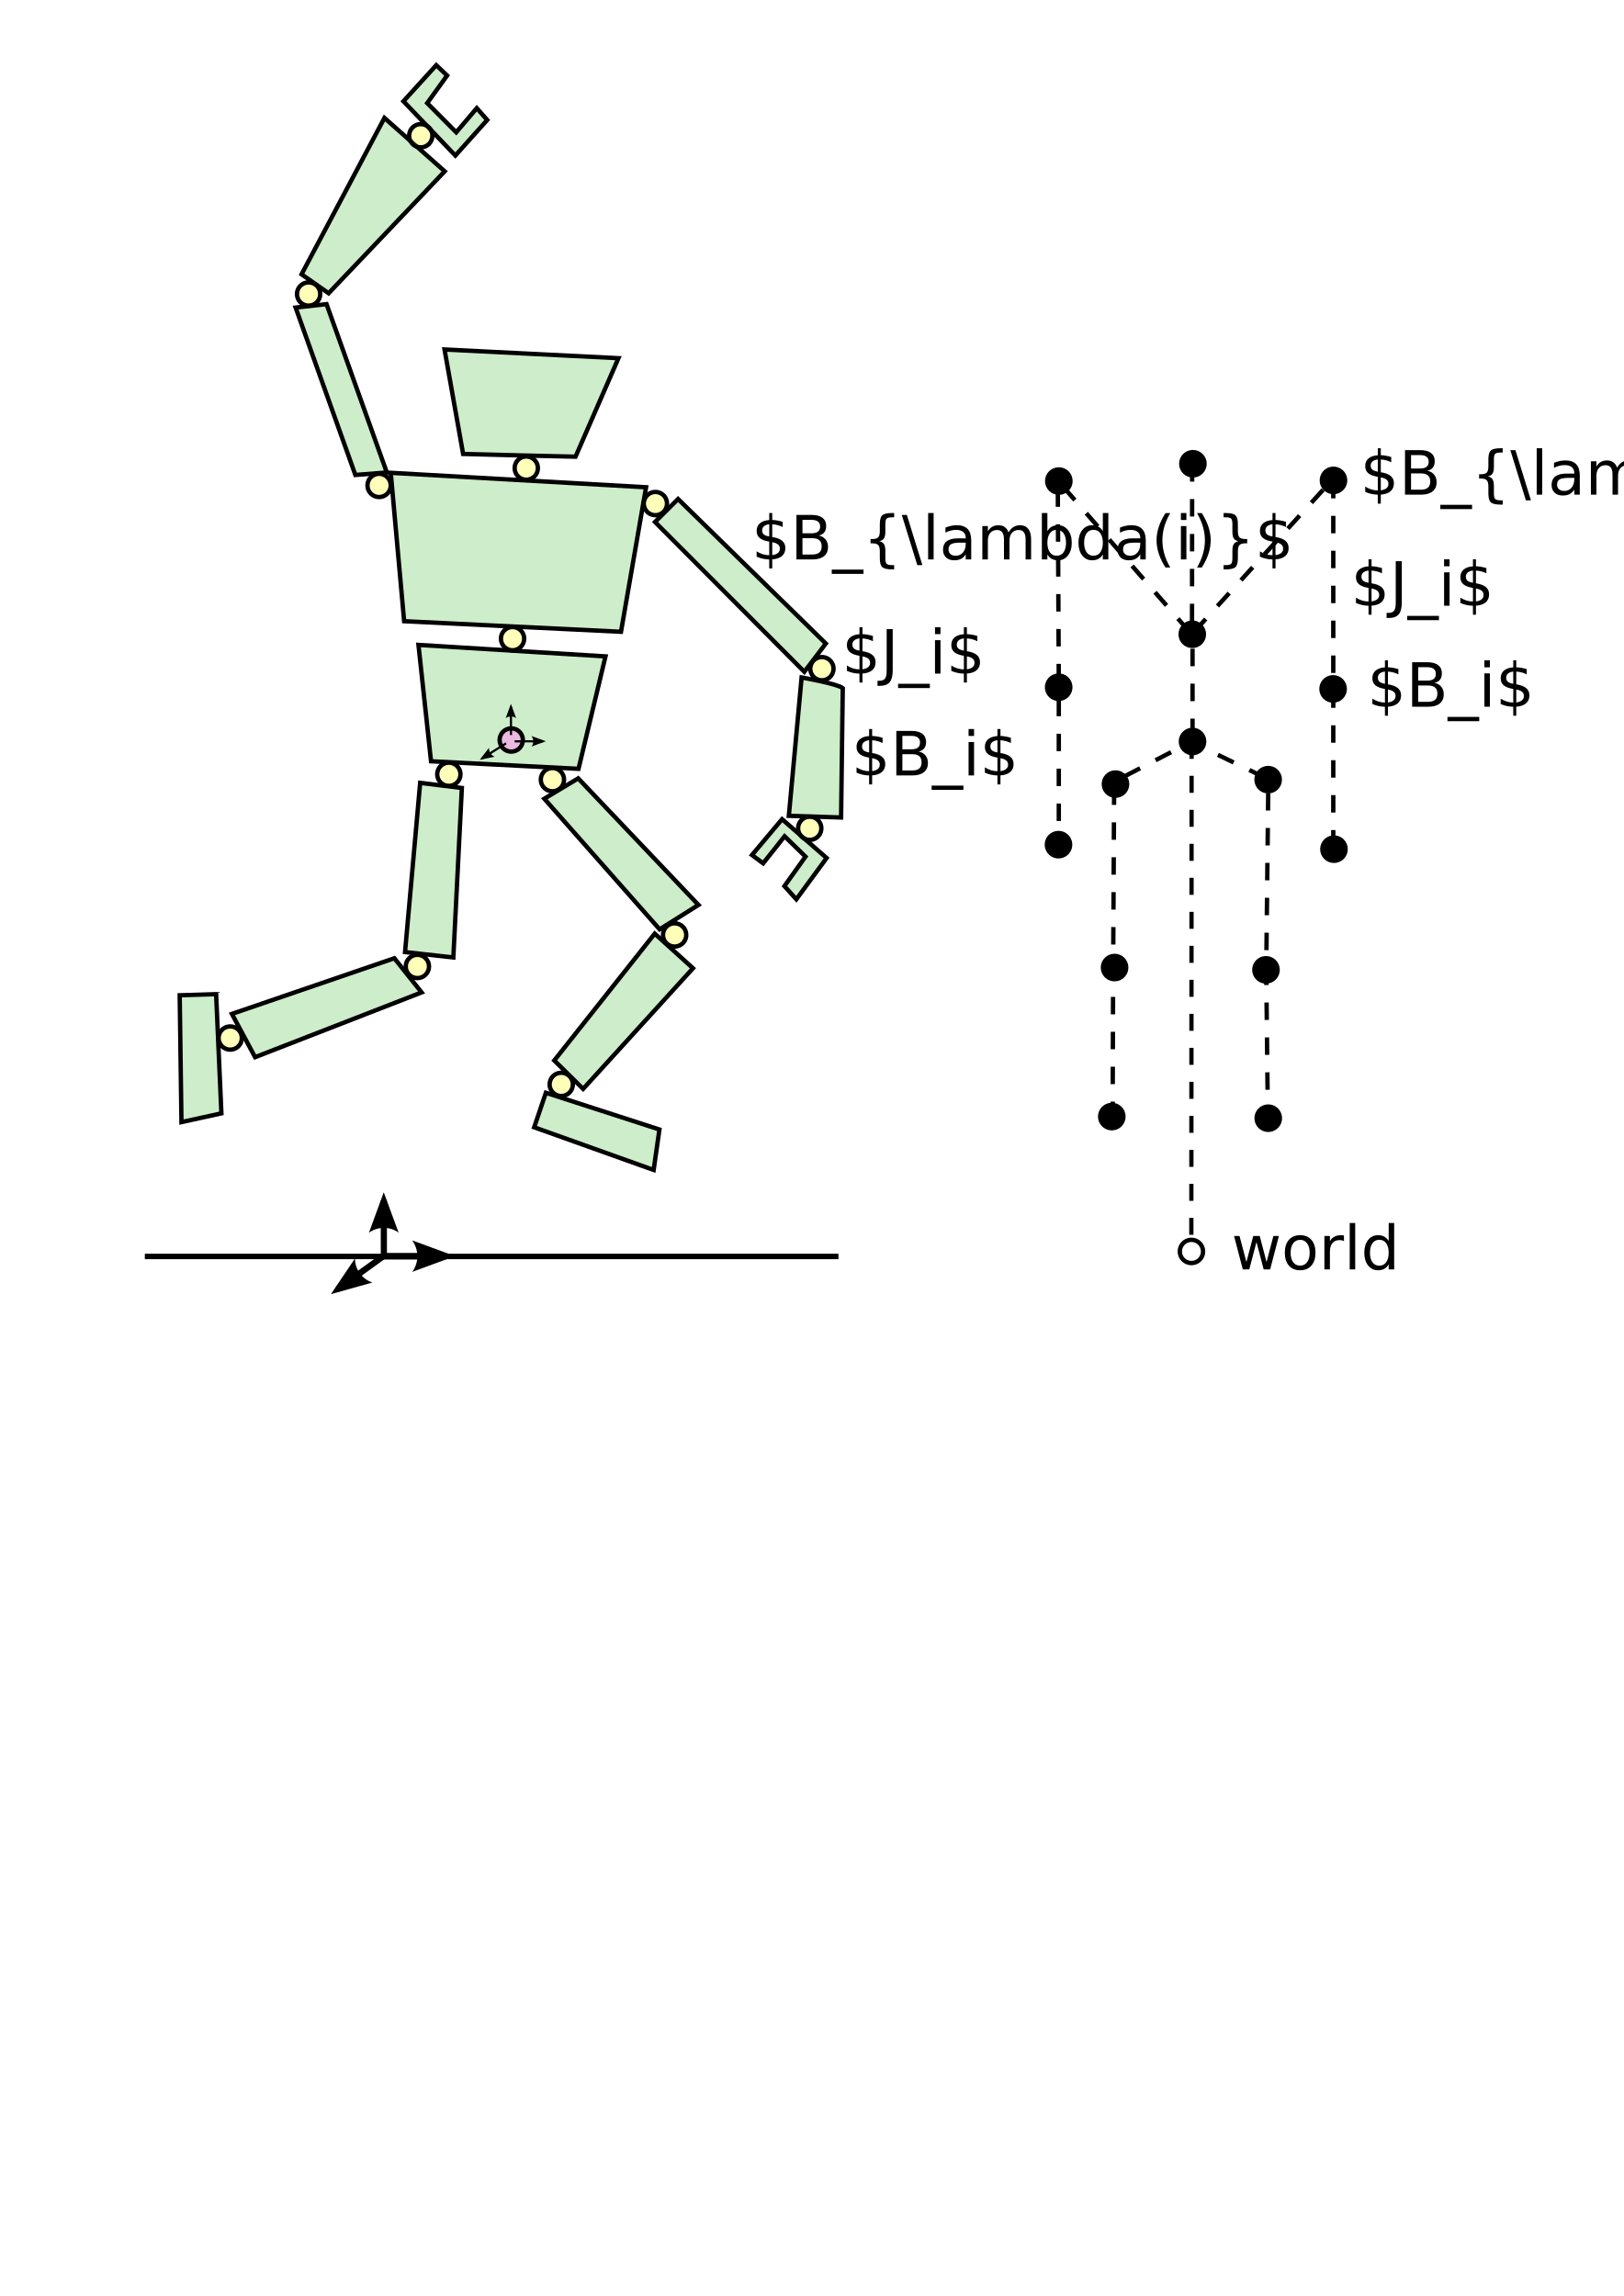
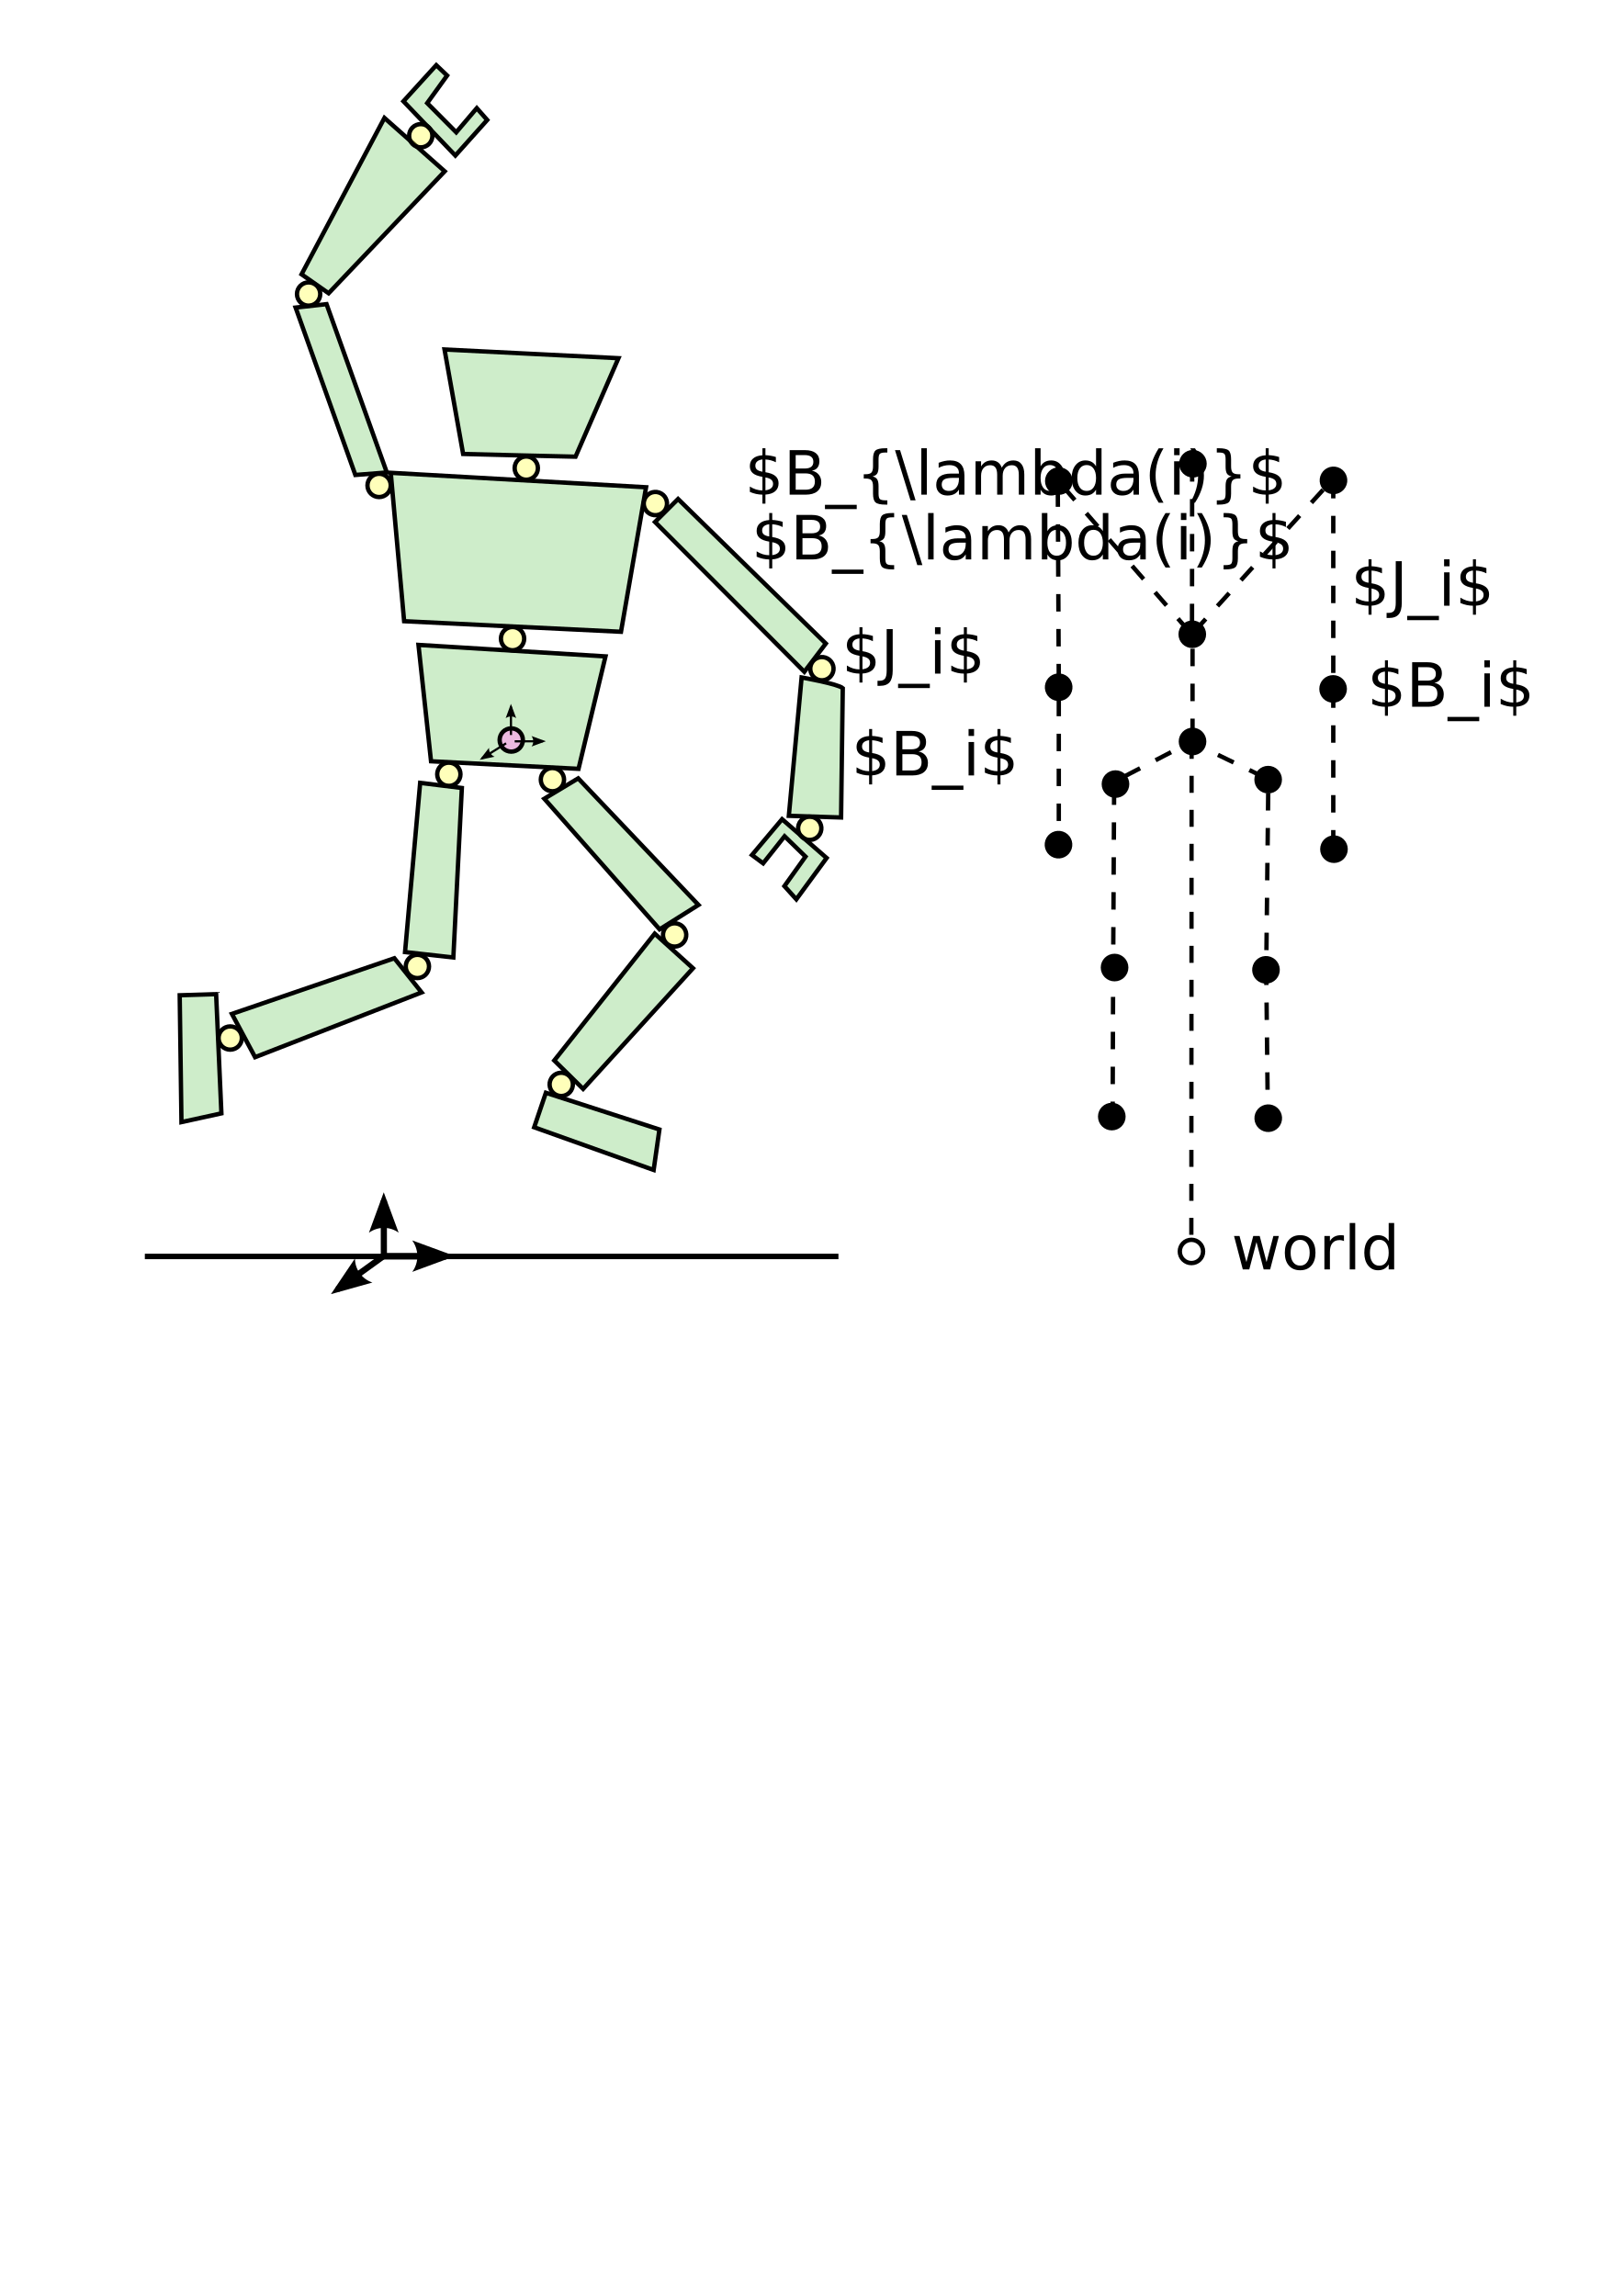
<svg xmlns="http://www.w3.org/2000/svg" xmlns:ns1="http://www.openswatchbook.org/uri/2009/osb" width="744.094" height="1052.362" id="svg2" version="1.1">
  <defs id="defs4">
    <linearGradient id="linearGradient5388" ns1:paint="solid">
      <stop style="stop-color:#000000;stop-opacity:1;" offset="0" id="stop5390" />
    </linearGradient>
    <marker style="overflow:visible;" id="Arrow2Mend" refX="0.0" refY="0.0" orient="auto">
      <path transform="scale(0.6) rotate(180) translate(0,0)" d="M 8.719,4.034 L -2.207,0.016 L 8.719,-4.002 C 6.973,-1.63 6.983,1.616 8.719,4.034 z " style="font-size:12.0;fill-rule:evenodd;stroke-width:0.625;stroke-linejoin:round;" id="path4488" />
    </marker>
    <marker style="overflow:visible;" id="Arrow1Lend" refX="0.0" refY="0.0" orient="auto">
      <path transform="scale(0.8) rotate(180) translate(12.5,0)" style="fill-rule:evenodd;stroke:#000000;stroke-width:1.0pt;marker-start:none;" d="M 0.0,0.0 L 5.0,-5.0 L -12.5,0.0 L 5.0,5.0 L 0.0,0.0 z " id="path4464" />
    </marker>
    <marker style="overflow:visible" id="Arrow2Mend-1" refX="0" refY="0" orient="auto">
      <path transform="scale(-0.6,-0.6)" d="M 8.719,4.034 -2.207,0.016 8.719,-4.002 c -1.745,2.372 -1.735,5.617 -6e-7,8.035 z" style="font-size:12px;fill-rule:evenodd;stroke-width:0.625;stroke-linejoin:round" id="path4488-5" />
    </marker>
    <marker style="overflow:visible" id="Arrow2Mend-6" refX="0" refY="0" orient="auto">
      <path transform="scale(-0.6,-0.6)" d="M 8.719,4.034 -2.207,0.016 8.719,-4.002 c -1.745,2.372 -1.735,5.617 -6e-7,8.035 z" style="font-size:12px;fill-rule:evenodd;stroke-width:0.625;stroke-linejoin:round" id="path4488-7" />
    </marker>
    <marker style="overflow:visible" id="Arrow2Mend-0" refX="0" refY="0" orient="auto">
      <path transform="scale(-0.6,-0.6)" d="M 8.719,4.034 -2.207,0.016 8.719,-4.002 c -1.745,2.372 -1.735,5.617 -6e-7,8.035 z" style="font-size:12px;fill-rule:evenodd;stroke-width:0.625;stroke-linejoin:round" id="path4488-6" />
    </marker>
    <marker style="overflow:visible" id="marker5746" refX="0" refY="0" orient="auto">
      <path transform="scale(-0.6,-0.6)" d="M 8.719,4.034 -2.207,0.016 8.719,-4.002 c -1.745,2.372 -1.735,5.617 -6e-7,8.035 z" style="font-size:12px;fill-rule:evenodd;stroke-width:0.625;stroke-linejoin:round" id="path5748" />
    </marker>
    <marker style="overflow:visible" id="marker5750" refX="0" refY="0" orient="auto">
      <path transform="scale(-0.6,-0.6)" d="M 8.719,4.034 -2.207,0.016 8.719,-4.002 c -1.745,2.372 -1.735,5.617 -6e-7,8.035 z" style="font-size:12px;fill-rule:evenodd;stroke-width:0.625;stroke-linejoin:round" id="path5752" />
    </marker>
    <marker style="overflow:visible" id="Arrow2Mend-9" refX="0" refY="0" orient="auto">
      <path transform="scale(-0.6,-0.6)" d="M 8.719,4.034 -2.207,0.016 8.719,-4.002 c -1.745,2.372 -1.735,5.617 -6e-7,8.035 z" style="font-size:12px;fill-rule:evenodd;stroke-width:0.625;stroke-linejoin:round" id="path4488-56" />
    </marker>
  </defs>
  <g style="display:inline" id="layer1">
    <path id="path3143" d="m 191.77,295.592 5.758,53.335 67.594,3.46 12.363,-51.532 z" style="fill:#ceedca;fill-opacity:1;stroke:#000000;stroke-width:2;stroke-linecap:butt;stroke-linejoin:miter;stroke-miterlimit:4;stroke-opacity:1;stroke-dasharray:none" />
    <path id="path3145" d="m 185.201,284.723 c 2.523,0.11 99.383,4.849 99.383,4.849 l 11.489,-66.232 -117,-6.63 z" style="fill:#ceedca;fill-opacity:1;stroke:#000000;stroke-width:2;stroke-linecap:butt;stroke-linejoin:miter;stroke-miterlimit:4;stroke-opacity:1;stroke-dasharray:none" />
    <path id="path3147" d="m 310.728,228.723 -10.563,10.53 68.443,68.659 9.841,-12.95 z" style="fill:#ceedca;fill-opacity:1;stroke:#000000;stroke-width:2;stroke-linecap:butt;stroke-linejoin:miter;stroke-miterlimit:4;stroke-opacity:1;stroke-dasharray:none" />
    <path id="path3149" d="m 386.215,315.431 c -2.174,-1.987 -18.86,-4.916 -18.86,-4.916 l -5.857,63.414 23.946,0.763 z" style="fill:#ceedca;fill-opacity:1;stroke:#000000;stroke-width:2;stroke-linecap:butt;stroke-linejoin:miter;stroke-miterlimit:4;stroke-opacity:1;stroke-dasharray:none" />
    <path id="path3151" d="m 358.4,375.481 20.418,17.776 -13.885,18.934 -5.454,-6.048 9.658,-13.518 -9.588,-9.322 -9.822,12.401 -5.126,-3.813 z" style="fill:#ceedca;fill-opacity:1;stroke:#000000;stroke-width:2;stroke-linecap:butt;stroke-linejoin:miter;stroke-miterlimit:4;stroke-opacity:1;stroke-dasharray:none" />
    <path id="path3153" d="m 177.269,216.56 -14.419,1.135 -27.378,-76.718 14.172,-1.576 z" style="fill:#ceedca;fill-opacity:1;stroke:#000000;stroke-width:2;stroke-linecap:butt;stroke-linejoin:miter;stroke-miterlimit:4;stroke-opacity:1;stroke-dasharray:none" />
    <path id="path3155" d="m 150.587,134.413 -12.396,-8.684 37.986,-71.674 27.617,24.471 z" style="fill:#ceedca;fill-opacity:1;stroke:#000000;stroke-width:2;stroke-linecap:butt;stroke-linejoin:miter;stroke-miterlimit:4;stroke-opacity:1;stroke-dasharray:none" />
    <path id="path3157" d="m 199.927,29.873 -15.045,16.542 23.792,24.878 14.605,-16.295 -4.78,-5.427 -9.425,11.075 -13.298,-13.39 9.125,-12.643 z" style="fill:#ceedca;fill-opacity:1;stroke:#000000;stroke-width:2;stroke-linecap:butt;stroke-linejoin:miter;stroke-miterlimit:4;stroke-opacity:1;stroke-dasharray:none" />
    <path id="path3159" d="m 212.236,208.082 c 3.028,0.132 51.513,1.24 51.513,1.24 l 19.668,-45.146 -79.704,-3.989 z" style="fill:#ceedca;fill-opacity:1;stroke:#000000;stroke-width:2;stroke-linecap:butt;stroke-linejoin:miter;stroke-miterlimit:4;stroke-opacity:1;stroke-dasharray:none" />
    <path id="path3161" d="m 249.444,366.092 15.514,-9.334 55.127,58.011 -17.803,11.188 z" style="fill:#ceedca;fill-opacity:1;stroke:#000000;stroke-width:2;stroke-linecap:butt;stroke-linejoin:miter;stroke-miterlimit:4;stroke-opacity:1;stroke-dasharray:none" />
    <path id="path3163" d="m 300.042,427.928 17.533,15.868 -50.34,55.302 -13.236,-13.027 z" style="fill:#ceedca;fill-opacity:1;stroke:#000000;stroke-width:2;stroke-linecap:butt;stroke-linejoin:miter;stroke-miterlimit:4;stroke-opacity:1;stroke-dasharray:none" />
    <path id="path3165" d="m 250.154,500.866 -5.352,15.817 54.745,19.572 2.649,-18.554 z" style="fill:#ceedca;fill-opacity:1;stroke:#000000;stroke-width:2;stroke-linecap:butt;stroke-linejoin:miter;stroke-miterlimit:4;stroke-opacity:1;stroke-dasharray:none" />
    <path id="path3167" d="m 192.546,358.821 19.108,2.352 -3.901,77.686 -22.136,-2.484 z" style="fill:#ceedca;fill-opacity:1;stroke:#000000;stroke-width:2;stroke-linecap:butt;stroke-linejoin:miter;stroke-miterlimit:4;stroke-opacity:1;stroke-dasharray:none" />
    <path id="path3169" d="m 180.72,439.207 12.49,15.662 -76.31,29.679 -10.624,-19.837 z" style="fill:#ceedca;fill-opacity:1;stroke:#000000;stroke-width:2;stroke-linecap:butt;stroke-linejoin:miter;stroke-miterlimit:4;stroke-opacity:1;stroke-dasharray:none" />
    <path id="path3165-8" d="m 99.04,455.663 -16.69,0.516 0.804,58.133 18.309,-4.005 z" style="fill:#ceedca;fill-opacity:1;stroke:#000000;stroke-width:2;stroke-linecap:butt;stroke-linejoin:miter;stroke-miterlimit:4;stroke-opacity:1;stroke-dasharray:none" />
  </g>
  <g style="display:inline" id="layer2">
    <path id="path3173" d="m 66.379,575.89 317.854,0" style="fill:none;stroke:#000000;stroke-width:2.5;stroke-linecap:butt;stroke-linejoin:miter;stroke-miterlimit:4;stroke-opacity:1;stroke-dasharray:none" />
  </g>
  <g style="display:inline" id="layer4">
    <path transform="matrix(0.9387252,0,0,0.9387252,-99.37706,-146.0083)" d="m 361.13,516.855 a 5.682,5.682 0 1 1 -11.364,0 5.682,5.682 0 1 1 11.364,0 z" id="path4010-30" style="color:#000000;fill:#ebb9e0;fill-opacity:1;stroke:#000000;stroke-width:2.131;stroke-linecap:butt;stroke-linejoin:round;stroke-miterlimit:4;stroke-opacity:1;stroke-dasharray:none;stroke-dashoffset:0;marker:none;visibility:visible;display:inline;overflow:visible;enable-background:accumulate" />
    <path id="path4276" d="m 231.933,340.683 -10.982,6.875" style="fill:none;stroke:#000000;stroke-width:1;stroke-linecap:butt;stroke-linejoin:miter;stroke-miterlimit:4;stroke-opacity:1;stroke-dasharray:none;marker-end:url(#Arrow2Mend)" />
    <path id="path4276-2" d="m 234.167,336.899 -0.024,-12.957" style="fill:none;stroke:#000000;stroke-width:1;stroke-linecap:butt;stroke-linejoin:miter;stroke-miterlimit:4;stroke-opacity:1;stroke-dasharray:none;marker-end:url(#Arrow2Mend)" />
    <path id="path4276-2-2" d="m 235.862,339.787 12.957,-0.024" style="fill:none;stroke:#000000;stroke-width:1;stroke-linecap:butt;stroke-linejoin:miter;stroke-miterlimit:4;stroke-opacity:1;stroke-dasharray:none;marker-end:url(#Arrow2Mend)" />
    <path id="path4276-2-3" d="m 175.914,576.08 -0.024,-25.854" style="fill:none;stroke:#000000;stroke-width:2.825;stroke-linecap:butt;stroke-linejoin:miter;stroke-miterlimit:4;stroke-opacity:1;stroke-dasharray:none;marker-end:url(#Arrow2Mend);display:inline" />
    <path id="path4276-2-2-0" d="m 175.576,575.786 28.989,-0.024" style="fill:none;stroke:#000000;stroke-width:2.992;stroke-linecap:butt;stroke-linejoin:miter;stroke-miterlimit:4;stroke-opacity:1;stroke-dasharray:none;marker-end:url(#Arrow2Mend);display:inline" />
    <path id="path4276-2-3-6" d="m 175.633,575.808 -20.956,15.142" style="fill:none;stroke:#000000;stroke-width:2.825;stroke-linecap:butt;stroke-linejoin:miter;stroke-miterlimit:4;stroke-opacity:1;stroke-dasharray:none;marker-end:url(#Arrow2Mend);display:inline" />
  </g>
  <g style="display:inline" id="layer3">
    <path transform="matrix(0.8840038,0.3158202,-0.3158202,0.8840038,106.2159,-72.13793)" d="m 361.13,516.855 a 5.682,5.682 0 1 1 -11.364,0 5.682,5.682 0 1 1 11.364,0 z" id="path4010" style="color:#000000;fill:#ffff37;fill-opacity:0.34;stroke:#000000;stroke-width:2.131;stroke-linecap:butt;stroke-linejoin:round;stroke-miterlimit:4;stroke-opacity:1;stroke-dasharray:none;stroke-dashoffset:0;marker:none;visibility:visible;display:inline;overflow:visible;enable-background:accumulate" />
    <path transform="matrix(0.9387252,0,0,0.9387252,-228.1652,-9.407952)" d="m 361.13,516.855 a 5.682,5.682 0 1 1 -11.364,0 5.682,5.682 0 1 1 11.364,0 z" id="path4010-8" style="color:#000000;fill:#ffff37;fill-opacity:0.34;stroke:#000000;stroke-width:2.131;stroke-linecap:butt;stroke-linejoin:round;stroke-miterlimit:4;stroke-opacity:1;stroke-dasharray:none;stroke-dashoffset:0;marker:none;visibility:visible;display:inline;overflow:visible;enable-background:accumulate" />
    <path transform="matrix(0.9387252,0,0,0.9387252,-142.3941,-42.21253)" d="m 361.13,516.855 a 5.682,5.682 0 1 1 -11.364,0 5.682,5.682 0 1 1 11.364,0 z" id="path4010-84" style="color:#000000;fill:#ffff37;fill-opacity:0.34;stroke:#000000;stroke-width:2.131;stroke-linecap:butt;stroke-linejoin:round;stroke-miterlimit:4;stroke-opacity:1;stroke-dasharray:none;stroke-dashoffset:0;marker:none;visibility:visible;display:inline;overflow:visible;enable-background:accumulate" />
    <path transform="matrix(0.8840038,0.3158202,-0.3158202,0.8840038,158.1784,-140.6344)" d="m 361.13,516.855 a 5.682,5.682 0 1 1 -11.364,0 5.682,5.682 0 1 1 11.364,0 z" id="path4010-5" style="color:#000000;fill:#ffff37;fill-opacity:0.34;stroke:#000000;stroke-width:2.131;stroke-linecap:butt;stroke-linejoin:round;stroke-miterlimit:4;stroke-opacity:1;stroke-dasharray:none;stroke-dashoffset:0;marker:none;visibility:visible;display:inline;overflow:visible;enable-background:accumulate" />
    <path transform="matrix(0.9387252,0,0,0.9387252,-127.9762,-130.3024)" d="m 361.13,516.855 a 5.682,5.682 0 1 1 -11.364,0 5.682,5.682 0 1 1 11.364,0 z" id="path4010-0" style="color:#000000;fill:#ffff37;fill-opacity:0.34;stroke:#000000;stroke-width:2.131;stroke-linecap:butt;stroke-linejoin:round;stroke-miterlimit:4;stroke-opacity:1;stroke-dasharray:none;stroke-dashoffset:0;marker:none;visibility:visible;display:inline;overflow:visible;enable-background:accumulate" />
    <path transform="matrix(0.9387252,0,0,0.9387252,-80.50958,-127.8383)" d="m 361.13,516.855 a 5.682,5.682 0 1 1 -11.364,0 5.682,5.682 0 1 1 11.364,0 z" id="path4010-4" style="color:#000000;fill:#ffff37;fill-opacity:0.34;stroke:#000000;stroke-width:2.131;stroke-linecap:butt;stroke-linejoin:round;stroke-miterlimit:4;stroke-opacity:1;stroke-dasharray:none;stroke-dashoffset:0;marker:none;visibility:visible;display:inline;overflow:visible;enable-background:accumulate" />
    <path transform="matrix(0.9387252,0,0,0.9387252,-159.9358,-262.6939)" d="m 361.13,516.855 a 5.682,5.682 0 1 1 -11.364,0 5.682,5.682 0 1 1 11.364,0 z" id="path4010-01" style="color:#000000;fill:#ffff37;fill-opacity:0.34;stroke:#000000;stroke-width:2.131;stroke-linecap:butt;stroke-linejoin:round;stroke-miterlimit:4;stroke-opacity:1;stroke-dasharray:none;stroke-dashoffset:0;marker:none;visibility:visible;display:inline;overflow:visible;enable-background:accumulate" />
    <path transform="matrix(0.9387252,0,0,0.9387252,-192.2461,-350.42)" d="m 361.13,516.855 a 5.682,5.682 0 1 1 -11.364,0 5.682,5.682 0 1 1 11.364,0 z" id="path4010-3" style="color:#000000;fill:#ffff37;fill-opacity:0.34;stroke:#000000;stroke-width:2.131;stroke-linecap:butt;stroke-linejoin:round;stroke-miterlimit:4;stroke-opacity:1;stroke-dasharray:none;stroke-dashoffset:0;marker:none;visibility:visible;display:inline;overflow:visible;enable-background:accumulate" />
    <path transform="matrix(0.8903459,0.2974714,-0.2974714,0.8903459,137.6205,-335.1055)" d="m 361.13,516.855 a 5.682,5.682 0 1 1 -11.364,0 5.682,5.682 0 1 1 11.364,0 z" id="path4010-41" style="color:#000000;fill:#ffff37;fill-opacity:0.34;stroke:#000000;stroke-width:2.131;stroke-linecap:butt;stroke-linejoin:round;stroke-miterlimit:4;stroke-opacity:1;stroke-dasharray:none;stroke-dashoffset:0;marker:none;visibility:visible;display:inline;overflow:visible;enable-background:accumulate" />
    <path transform="matrix(0.8903459,0.2974714,-0.2974714,0.8903459,213.9362,-259.4272)" d="m 361.13,516.855 a 5.682,5.682 0 1 1 -11.364,0 5.682,5.682 0 1 1 11.364,0 z" id="path4010-7" style="color:#000000;fill:#ffff37;fill-opacity:0.34;stroke:#000000;stroke-width:2.131;stroke-linecap:butt;stroke-linejoin:round;stroke-miterlimit:4;stroke-opacity:1;stroke-dasharray:none;stroke-dashoffset:0;marker:none;visibility:visible;display:inline;overflow:visible;enable-background:accumulate" />
    <path transform="matrix(0.8903459,0.2974714,-0.2974714,0.8903459,208.3557,-186.2708)" d="m 361.13,516.855 a 5.682,5.682 0 1 1 -11.364,0 5.682,5.682 0 1 1 11.364,0 z" id="path4010-1" style="color:#000000;fill:#ffff37;fill-opacity:0.34;stroke:#000000;stroke-width:2.131;stroke-linecap:butt;stroke-linejoin:round;stroke-miterlimit:4;stroke-opacity:1;stroke-dasharray:none;stroke-dashoffset:0;marker:none;visibility:visible;display:inline;overflow:visible;enable-background:accumulate" />
    <path transform="matrix(0.9387252,0,0,0.9387252,-92.49353,-270.6295)" d="m 361.13,516.855 a 5.682,5.682 0 1 1 -11.364,0 5.682,5.682 0 1 1 11.364,0 z" id="path4010-38" style="color:#000000;fill:#ffff37;fill-opacity:0.34;stroke:#000000;stroke-width:2.131;stroke-linecap:butt;stroke-linejoin:round;stroke-miterlimit:4;stroke-opacity:1;stroke-dasharray:none;stroke-dashoffset:0;marker:none;visibility:visible;display:inline;overflow:visible;enable-background:accumulate" />
    <path transform="matrix(0.9387252,0,0,0.9387252,-140.8478,-422.9709)" d="m 361.13,516.855 a 5.682,5.682 0 1 1 -11.364,0 5.682,5.682 0 1 1 11.364,0 z" id="path4010-71" style="color:#000000;fill:#ffff37;fill-opacity:0.34;stroke:#000000;stroke-width:2.131;stroke-linecap:butt;stroke-linejoin:round;stroke-miterlimit:4;stroke-opacity:1;stroke-dasharray:none;stroke-dashoffset:0;marker:none;visibility:visible;display:inline;overflow:visible;enable-background:accumulate" />
    <path transform="matrix(0.9387252,0,0,0.9387252,-98.78162,-192.4677)" d="m 361.13,516.855 a 5.682,5.682 0 1 1 -11.364,0 5.682,5.682 0 1 1 11.364,0 z" id="path4010-46" style="color:#000000;fill:#ffff37;fill-opacity:0.34;stroke:#000000;stroke-width:2.131;stroke-linecap:butt;stroke-linejoin:round;stroke-miterlimit:4;stroke-opacity:1;stroke-dasharray:none;stroke-dashoffset:0;marker:none;visibility:visible;display:inline;overflow:visible;enable-background:accumulate" />
  </g>
  <g id="g5606" style="display:inline">
    <path style="color:#000000;fill:#000000;fill-opacity:1;stroke:#000000;stroke-width:2.131;stroke-linecap:butt;stroke-linejoin:round;stroke-miterlimit:4;stroke-opacity:1;stroke-dasharray:none;stroke-dashoffset:0;marker:none;visibility:visible;display:inline;overflow:visible;enable-background:accumulate" id="path5608" d="m 361.13,516.855 a 5.682,5.682 0 1 1 -11.364,0 5.682,5.682 0 1 1 11.364,0 z" transform="matrix(0.8840038,0.3158202,-0.3158202,0.8840038,430.2159,-56.63793)" />
    <path style="color:#000000;fill:#000000;fill-opacity:1;stroke:#000000;stroke-width:2.131;stroke-linecap:butt;stroke-linejoin:round;stroke-miterlimit:4;stroke-opacity:1;stroke-dasharray:none;stroke-dashoffset:0;marker:none;visibility:visible;display:inline;overflow:visible;enable-background:accumulate" id="path5610" d="m 361.13,516.855 a 5.682,5.682 0 1 1 -11.364,0 5.682,5.682 0 1 1 11.364,0 z" transform="matrix(0.9387252,0,0,0.9387252,175.8348,26.59205)" />
    <path style="color:#000000;fill:#000000;fill-opacity:1;stroke:#000000;stroke-width:2.131;stroke-linecap:butt;stroke-linejoin:round;stroke-miterlimit:4;stroke-opacity:1;stroke-dasharray:none;stroke-dashoffset:0;marker:none;visibility:visible;display:inline;overflow:visible;enable-background:accumulate" id="path5612" d="m 361.13,516.855 a 5.682,5.682 0 1 1 -11.364,0 5.682,5.682 0 1 1 11.364,0 z" transform="matrix(0.9387252,0,0,0.9387252,177.1059,-41.71253)" />
    <path style="color:#000000;fill:#000000;fill-opacity:1;stroke:#000000;stroke-width:2.131;stroke-linecap:butt;stroke-linejoin:round;stroke-miterlimit:4;stroke-opacity:1;stroke-dasharray:none;stroke-dashoffset:0;marker:none;visibility:visible;display:inline;overflow:visible;enable-background:accumulate" id="path5614" d="m 361.13,516.855 a 5.682,5.682 0 1 1 -11.364,0 5.682,5.682 0 1 1 11.364,0 z" transform="matrix(0.8840038,0.3158202,-0.3158202,0.8840038,429.1784,-124.6344)" />
    <path style="color:#000000;fill:#000000;fill-opacity:1;stroke:#000000;stroke-width:2.131;stroke-linecap:butt;stroke-linejoin:round;stroke-miterlimit:4;stroke-opacity:1;stroke-dasharray:none;stroke-dashoffset:0;marker:none;visibility:visible;display:inline;overflow:visible;enable-background:accumulate" id="path5616" d="m 361.13,516.855 a 5.682,5.682 0 1 1 -11.364,0 5.682,5.682 0 1 1 11.364,0 z" transform="matrix(0.9387252,0,0,0.9387252,177.5238,-125.8024)" />
    <path style="color:#000000;fill:#000000;fill-opacity:1;stroke:#000000;stroke-width:2.131;stroke-linecap:butt;stroke-linejoin:round;stroke-miterlimit:4;stroke-opacity:1;stroke-dasharray:none;stroke-dashoffset:0;marker:none;visibility:visible;display:inline;overflow:visible;enable-background:accumulate" id="path5618" d="m 361.13,516.855 a 5.682,5.682 0 1 1 -11.364,0 5.682,5.682 0 1 1 11.364,0 z" transform="matrix(0.9387252,0,0,0.9387252,247.4904,-127.8383)" />
    <path style="color:#000000;fill:#000000;fill-opacity:1;stroke:#000000;stroke-width:2.131;stroke-linecap:butt;stroke-linejoin:round;stroke-miterlimit:4;stroke-opacity:1;stroke-dasharray:none;stroke-dashoffset:0;marker:none;visibility:visible;display:inline;overflow:visible;enable-background:accumulate" id="path5620" d="m 361.13,516.855 a 5.682,5.682 0 1 1 -11.364,0 5.682,5.682 0 1 1 11.364,0 z" transform="matrix(0.9387252,0,0,0.9387252,151.5642,-264.6939)" />
    <path style="color:#000000;fill:#000000;fill-opacity:1;stroke:#000000;stroke-width:2.131;stroke-linecap:butt;stroke-linejoin:round;stroke-miterlimit:4;stroke-opacity:1;stroke-dasharray:none;stroke-dashoffset:0;marker:none;visibility:visible;display:inline;overflow:visible;enable-background:accumulate" id="path5622" d="m 361.13,516.855 a 5.682,5.682 0 1 1 -11.364,0 5.682,5.682 0 1 1 11.364,0 z" transform="matrix(0.9387252,0,0,0.9387252,277.2539,-169.42)" />
    <path style="color:#000000;fill:#000000;fill-opacity:1;stroke:#000000;stroke-width:2.131;stroke-linecap:butt;stroke-linejoin:round;stroke-miterlimit:4;stroke-opacity:1;stroke-dasharray:none;stroke-dashoffset:0;marker:none;visibility:visible;display:inline;overflow:visible;enable-background:accumulate" id="path5624" d="m 361.13,516.855 a 5.682,5.682 0 1 1 -11.364,0 5.682,5.682 0 1 1 11.364,0 z" transform="matrix(0.8903459,0.2974714,-0.2974714,0.8903459,448.3705,-345.7305)" />
    <path style="color:#000000;fill:#000000;fill-opacity:1;stroke:#000000;stroke-width:2.131;stroke-linecap:butt;stroke-linejoin:round;stroke-miterlimit:4;stroke-opacity:1;stroke-dasharray:none;stroke-dashoffset:0;marker:none;visibility:visible;display:inline;overflow:visible;enable-background:accumulate" id="path5626" d="m 361.13,516.855 a 5.682,5.682 0 1 1 -11.364,0 5.682,5.682 0 1 1 11.364,0 z" transform="matrix(0.8903459,0.2974714,-0.2974714,0.8903459,322.4362,-250.9272)" />
    <path style="color:#000000;fill:#000000;fill-opacity:1;stroke:#000000;stroke-width:2.131;stroke-linecap:butt;stroke-linejoin:round;stroke-miterlimit:4;stroke-opacity:1;stroke-dasharray:none;stroke-dashoffset:0;marker:none;visibility:visible;display:inline;overflow:visible;enable-background:accumulate" id="path5628" d="m 361.13,516.855 a 5.682,5.682 0 1 1 -11.364,0 5.682,5.682 0 1 1 11.364,0 z" transform="matrix(0.8903459,0.2974714,-0.2974714,0.8903459,322.3557,-178.7708)" />
    <path style="color:#000000;fill:#000000;fill-opacity:1;stroke:#000000;stroke-width:2.131;stroke-linecap:butt;stroke-linejoin:round;stroke-miterlimit:4;stroke-opacity:1;stroke-dasharray:none;stroke-dashoffset:0;marker:none;visibility:visible;display:inline;overflow:visible;enable-background:accumulate" id="path5630" d="m 361.13,516.855 a 5.682,5.682 0 1 1 -11.364,0 5.682,5.682 0 1 1 11.364,0 z" transform="matrix(0.9387252,0,0,0.9387252,213.0065,-272.6295)" />
    <path style="color:#000000;fill:#000000;fill-opacity:1;stroke:#000000;stroke-width:2.131;stroke-linecap:butt;stroke-linejoin:round;stroke-miterlimit:4;stroke-opacity:1;stroke-dasharray:none;stroke-dashoffset:0;marker:none;visibility:visible;display:inline;overflow:visible;enable-background:accumulate" id="path5632" d="m 361.13,516.855 a 5.682,5.682 0 1 1 -11.364,0 5.682,5.682 0 1 1 11.364,0 z" transform="matrix(0.9387252,0,0,0.9387252,277.6522,-95.97088)" />
    <path style="color:#000000;fill:#000000;fill-opacity:1;stroke:#000000;stroke-width:2.131;stroke-linecap:butt;stroke-linejoin:round;stroke-miterlimit:4;stroke-opacity:1;stroke-dasharray:none;stroke-dashoffset:0;marker:none;visibility:visible;display:inline;overflow:visible;enable-background:accumulate" id="path5634" d="m 361.13,516.855 a 5.682,5.682 0 1 1 -11.364,0 5.682,5.682 0 1 1 11.364,0 z" transform="matrix(0.9387252,0,0,0.9387252,212.7184,-194.4677)" />
    <path style="fill:none;stroke:#000000;stroke-width:1.948;stroke-linecap:butt;stroke-linejoin:miter;stroke-miterlimit:4;stroke-opacity:1;stroke-dasharray:7.792, 7.792;stroke-dashoffset:0" d="m 546.08,340.014 -0.122,228.045" id="path5598" />
    <path style="fill:none;stroke:#000000;stroke-width:2;stroke-linecap:butt;stroke-linejoin:miter;stroke-miterlimit:4;stroke-opacity:1;stroke-dasharray:8, 8;stroke-dashoffset:0" d="m 546.5,337.362 0,-47 64.5,-71 0,91.5 0,77" id="path5600" />
    <path style="color:#000000;fill:none;stroke:#000000;stroke-width:2;stroke-linecap:butt;stroke-linejoin:miter;stroke-miterlimit:4;stroke-opacity:1;stroke-dasharray:8, 8;stroke-dashoffset:0;marker:none;visibility:visible;display:inline;overflow:visible;enable-background:accumulate" d="m 546.331,212.734 -0.071,78.196 -61.518,-70.711 0.473,93.819 0.003,73.168" id="path5602" />
    <path style="color:#000000;fill:none;stroke:#000000;stroke-width:2;stroke-linecap:butt;stroke-linejoin:miter;stroke-miterlimit:4;stroke-opacity:1;stroke-dasharray:8, 8;stroke-dashoffset:0;marker:none;visibility:visible;display:inline;overflow:visible;enable-background:accumulate" d="m 581.062,515.487 -0.792,-70.793 0.979,-87.519 -35.432,-17.165 -35.226,18.291 -0.466,85.873 -0.25,70.75" id="path5604" />
    <path style="color:#000000;fill:#000000;fill-opacity:1;stroke:#000000;stroke-width:2.131;stroke-linecap:butt;stroke-linejoin:round;stroke-miterlimit:4;stroke-opacity:1;stroke-dasharray:none;stroke-dashoffset:0;marker:none;visibility:visible;display:inline;overflow:visible;enable-background:accumulate" id="path5610-1" d="m 361.13,516.855 a 5.682,5.682 0 1 1 -11.364,0 5.682,5.682 0 1 1 11.364,0 z" transform="matrix(0.9387252,0,0,0.9387252,212.8325,-145.3227)" />
    <path style="color:#000000;fill:none;stroke:#000000;stroke-width:2.131;stroke-linecap:butt;stroke-linejoin:round;stroke-miterlimit:4;stroke-opacity:1;stroke-dasharray:none;stroke-dashoffset:0;marker:none;visibility:visible;display:inline;overflow:visible;enable-background:accumulate" id="path5610-2" d="m 361.13,516.855 a 5.682,5.682 0 1 1 -11.364,0 5.682,5.682 0 1 1 11.364,0 z" transform="matrix(0.9387252,0,0,0.9387252,212.3343,88.40955)" />
    <text xml:space="preserve" style="font-size:28px;font-style:normal;font-weight:normal;line-height:125%;letter-spacing:0px;word-spacing:0px;fill:#000000;fill-opacity:1;stroke:none;font-family:Bitstream Vera Sans" x="564.352" y="581.827" id="text5688">
      <tspan x="564.352" y="581.827" id="tspan5692">world</tspan>
    </text>
    <text xml:space="preserve" style="font-size:28px;font-style:normal;font-weight:normal;line-height:125%;letter-spacing:0px;word-spacing:0px;fill:#000000;fill-opacity:1;stroke:none;font-family:Bitstream Vera Sans" x="626.586" y="323.943" id="text5965">
      <tspan x="626.586" y="323.943" id="tspan5969">$B_i$</tspan>
    </text>
    <text xml:space="preserve" style="font-size:28px;font-style:normal;font-weight:normal;line-height:125%;letter-spacing:0px;word-spacing:0px;fill:#000000;fill-opacity:1;stroke:none;display:inline;font-family:Bitstream Vera Sans" x="619.065" y="277.637" id="text5965-3">
      <tspan x="619.065" y="277.637" id="tspan5969-4">$J_i$</tspan>
    </text>
-     <text xml:space="preserve" style="font-size:28px;font-style:normal;font-weight:normal;line-height:125%;letter-spacing:0px;word-spacing:0px;fill:#000000;fill-opacity:1;stroke:none;display:inline;font-family:Bitstream Vera Sans" x="623.308" y="226.725" id="text5965-7">
-       <tspan x="623.308" y="226.725" id="tspan5969-8">$B_{\lambda(i)}$</tspan>
+     <text xml:space="preserve" style="font-size:28px;font-style:normal;font-weight:normal;line-height:125%;letter-spacing:0px;word-spacing:0px;fill:#000000;fill-opacity:1;stroke:none;display:inline;font-family:Bitstream Vera Sans" x="341.308" y="226.725" id="text5965-7">
+       <tspan x="341.308" y="226.725" id="tspan5969-8">$B_{\lambda(i)}$</tspan>
    </text>
    <text xml:space="preserve" style="font-size:28px;font-style:normal;font-weight:normal;line-height:125%;letter-spacing:0px;word-spacing:0px;fill:#000000;fill-opacity:1;stroke:none;display:inline;font-family:Bitstream Vera Sans" x="344.42" y="256.424" id="text5965-7-0">
      <tspan x="344.42" y="256.424" id="tspan5969-8-5">$B_{\lambda(i)}$</tspan>
    </text>
    <text xml:space="preserve" style="font-size:28px;font-style:normal;font-weight:normal;line-height:125%;letter-spacing:0px;word-spacing:0px;fill:#000000;fill-opacity:1;stroke:none;display:inline;font-family:Bitstream Vera Sans" x="385.774" y="308.75" id="text5965-3-0">
      <tspan x="385.774" y="308.75" id="tspan5969-4-8">$J_i$</tspan>
    </text>
    <text xml:space="preserve" style="font-size:28px;font-style:normal;font-weight:normal;line-height:125%;letter-spacing:0px;word-spacing:0px;fill:#000000;fill-opacity:1;stroke:none;display:inline;font-family:Bitstream Vera Sans" x="390.205" y="355.419" id="text5965-4">
      <tspan x="390.205" y="355.419" id="tspan5969-9">$B_i$</tspan>
    </text>
  </g>
</svg>
